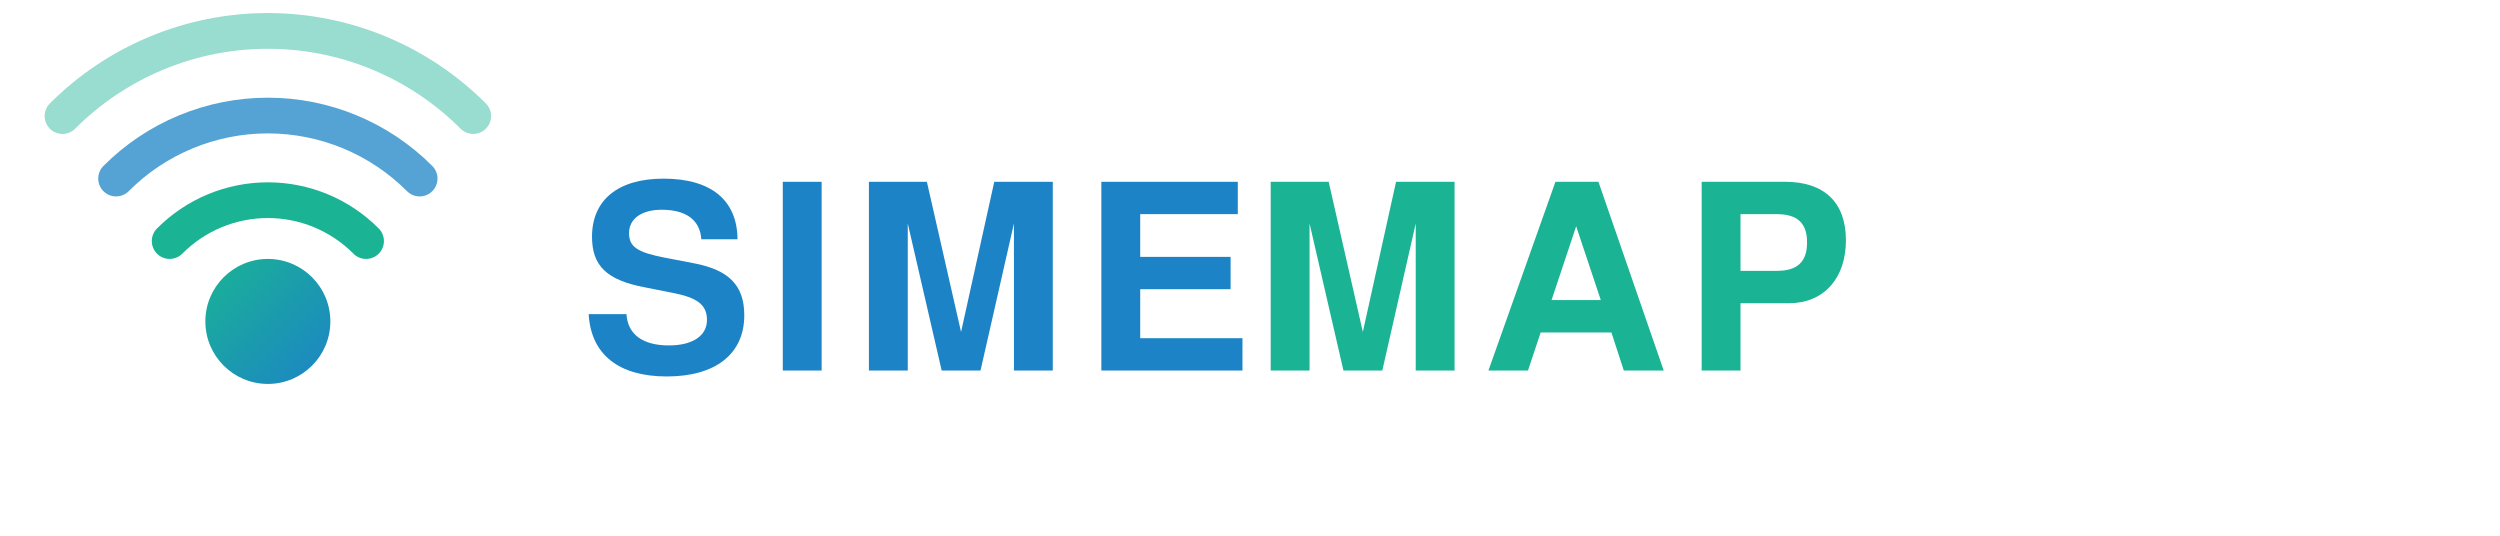
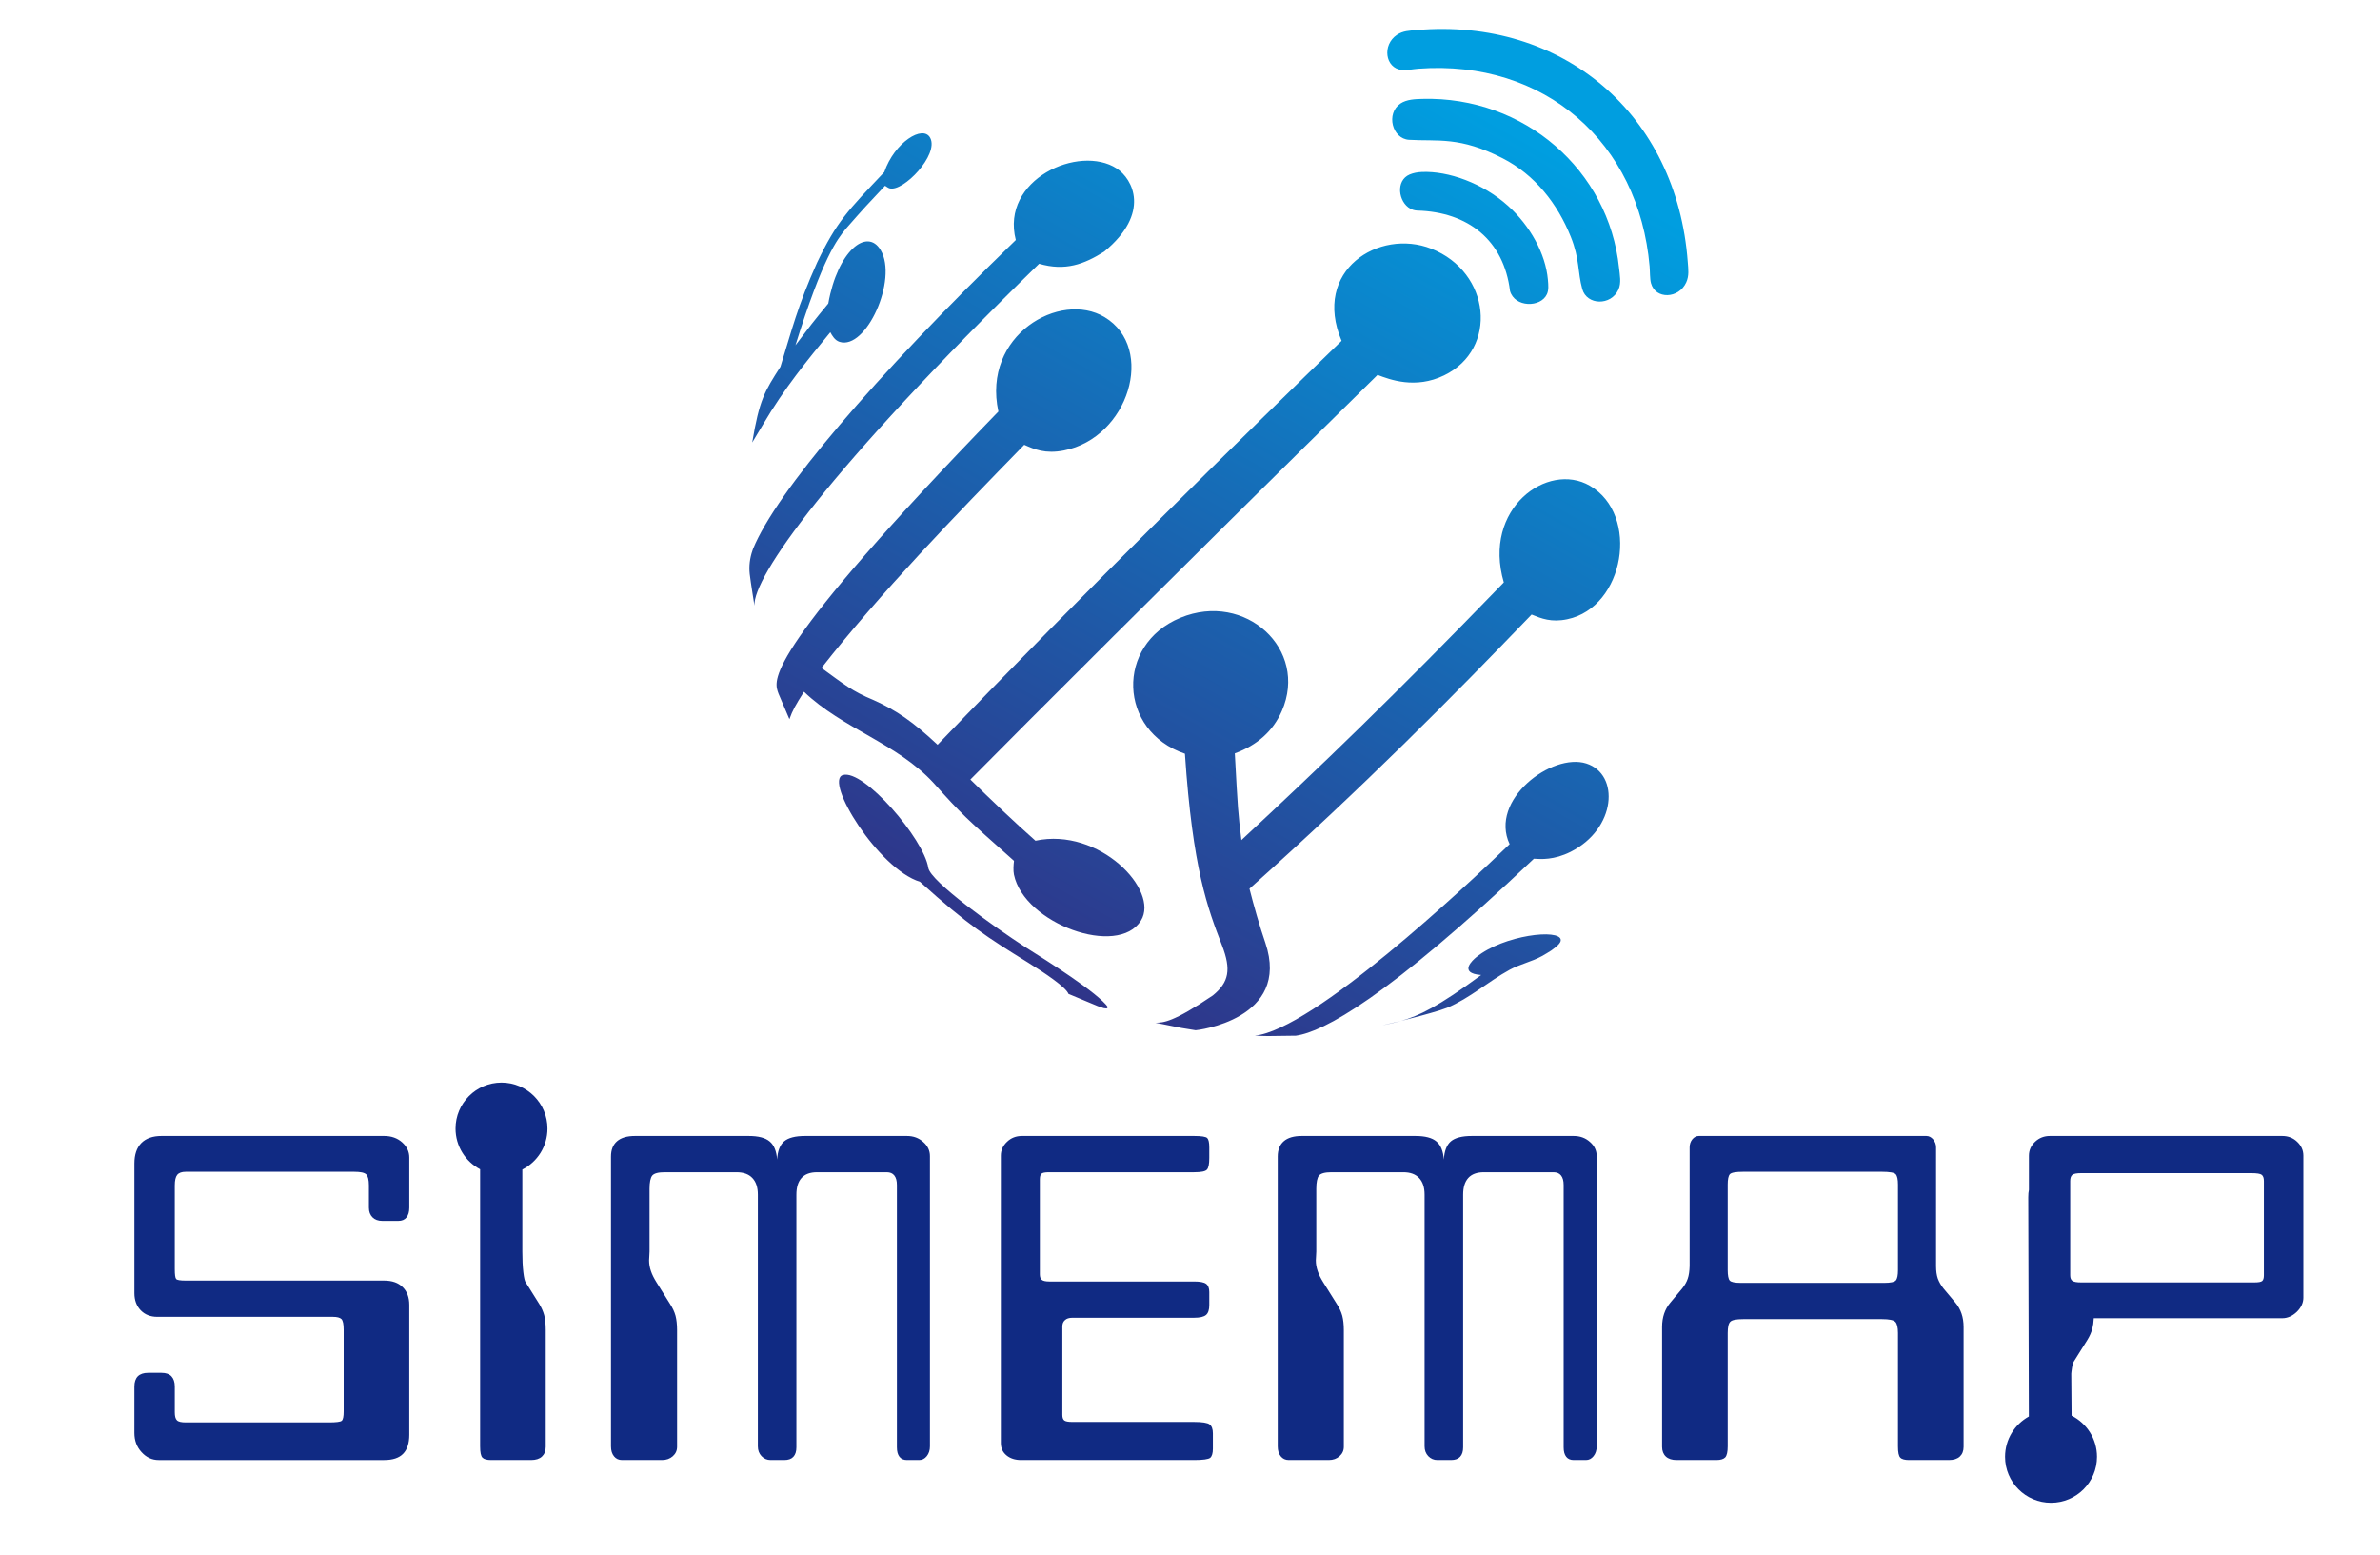
- <svg xmlns="http://www.w3.org/2000/svg" viewBox="0 0 560 120" role="img" aria-label="SIMEMAP">
+ <svg xmlns="http://www.w3.org/2000/svg" xmlns:xlink="http://www.w3.org/1999/xlink" viewBox="170 140 490 320">
  <defs>
-     <linearGradient id="simemapGrad" x1="0" y1="0" x2="1" y2="1">
-       <stop offset="0" stop-color="#1ab394" />
-       <stop offset="1" stop-color="#1c84c6" />
+     <linearGradient id="g1a">
+       <stop offset="0%" stop-color="#009ee0" stop-opacity="1" />
+       <stop offset="100%" stop-color="#303287" stop-opacity="1" />
    </linearGradient>
+     <linearGradient xlink:href="#g1a" id="g2a" x1="0" y1="0" x2="0" y2="1" gradientTransform="rotate(28,0.5,0.5)" gradientUnits="objectBoundingBox" />
  </defs>
-   <g transform="translate(10,10)">
-     <circle cx="50" cy="62" r="14" fill="url(#simemapGrad)" />
-     <path d="M28 44 a31 31 0 0 1 44 0" fill="none" stroke="#1ab394" stroke-width="8" stroke-linecap="round" />
-     <path d="M16 30 a48 48 0 0 1 68 0" fill="none" stroke="#1c84c6" stroke-width="8" stroke-linecap="round" opacity="0.75" />
-     <path d="M4 16 a65 65 0 0 1 92 0" fill="none" stroke="#1ab394" stroke-width="8" stroke-linecap="round" opacity="0.45" />
-     <path d="M50 76 L50 96" stroke="url(#simemapGrad)" stroke-width="8" stroke-linecap="round" />
-   </g>
-   <text x="130" y="83" font-family="Helvetica, Arial, sans-serif" font-size="58" font-weight="700" letter-spacing="3" fill="#1c84c6">SIME<tspan fill="#1ab394">MAP</tspan>
-   </text>
+   <path d="m 197.669,425.392 c 0,-0.929 0.236,-1.622 0.709,-2.11 0.488,-0.472 1.181,-0.709 2.11,-0.709 h 2.772 c 0.898,0 1.575,0.236 2.031,0.709 0.457,0.488 0.693,1.181 0.693,2.11 v 5.307 c 0,0.803 0.142,1.354 0.441,1.638 0.284,0.299 0.898,0.441 1.827,0.441 h 29.464 c 1.496,0 2.394,-0.11 2.646,-0.347 0.268,-0.236 0.394,-0.866 0.394,-1.921 v -0.866 -15.968 c 0,-1.134 -0.157,-1.858 -0.457,-2.173 -0.315,-0.299 -0.898,-0.457 -1.764,-0.457 h -36.157 c -1.417,0 -2.551,-0.457 -3.417,-1.354 -0.866,-0.913 -1.292,-2.079 -1.292,-3.527 v -26.677 c 0,-1.843 0.473,-3.244 1.433,-4.221 0.961,-0.961 2.346,-1.449 4.157,-1.449 h 45.842 c 1.465,0 2.709,0.441 3.685,1.307 0.992,0.882 1.48,1.921 1.48,3.118 v 10.331 c 0,0.866 -0.189,1.528 -0.583,2.016 -0.378,0.473 -0.945,0.709 -1.685,0.709 h -3.276 c -0.866,0 -1.543,-0.252 -2.031,-0.74 -0.488,-0.488 -0.74,-1.15 -0.74,-1.984 v -4.567 c 0,-1.165 -0.189,-1.937 -0.551,-2.284 -0.378,-0.362 -1.197,-0.535 -2.473,-0.535 h -34.676 c -0.835,0 -1.417,0.205 -1.764,0.63 -0.331,0.41 -0.504,1.134 -0.504,2.189 v 17.212 c 0,1.15 0.095,1.827 0.283,2.032 0.173,0.22 0.835,0.331 1.984,0.331 h 40.85 c 1.622,0 2.898,0.441 3.795,1.339 0.914,0.882 1.37,2.11 1.37,3.685 v 26.708 c 0,1.748 -0.425,3.055 -1.276,3.921 -0.835,0.866 -2.142,1.291 -3.89,1.291 h -46.44 c -1.355,0 -2.535,-0.535 -3.512,-1.622 -0.992,-1.071 -1.48,-2.394 -1.48,-3.953 z M 596.503,431.39 c 3.102,1.554 5.232,4.761 5.232,8.467 0,5.227 -4.237,9.464 -9.464,9.464 -5.227,0 -9.464,-4.237 -9.464,-9.464 0,-3.571 1.978,-6.68 4.899,-8.291 l -0.124,-45.096 c -0.002,-0.648 0.046,-1.171 0.137,-1.568 v -7.02 c 0,-1.118 0.425,-2.063 1.26,-2.866 0.851,-0.803 1.874,-1.197 3.055,-1.197 h 47.842 c 1.212,0 2.236,0.394 3.071,1.197 0.851,0.803 1.276,1.748 1.276,2.866 v 29.212 c 0,1.071 -0.457,2.047 -1.355,2.929 -0.913,0.866 -1.905,1.307 -2.992,1.307 h -35.511 -3.292 c -0.041,0.846 -0.141,1.562 -0.293,2.147 -0.221,0.788 -0.551,1.543 -1.008,2.284 l -2.803,4.472 c -0.189,0.221 -0.347,0.913 -0.488,2.094 -0.016,0.135 -0.031,0.272 -0.045,0.412 z M 273.251,362.828 c 5.227,0 9.464,4.237 9.464,9.464 0,3.683 -2.104,6.874 -5.175,8.438 v 16.898 c 0,1.622 0.063,3.024 0.204,4.221 0.142,1.181 0.299,1.874 0.488,2.094 l 2.803,4.472 c 0.457,0.74 0.787,1.496 1.008,2.284 0.205,0.787 0.315,1.811 0.315,3.071 v 24.031 c 0,0.866 -0.268,1.528 -0.787,2.016 -0.52,0.473 -1.26,0.709 -2.236,0.709 h -8.22 c -0.866,0 -1.464,-0.157 -1.78,-0.488 -0.331,-0.315 -0.488,-1.102 -0.488,-2.331 v -57.035 c -3.009,-1.585 -5.061,-4.742 -5.061,-8.379 0,-5.227 4.237,-9.464 9.464,-9.464 z m 360.261,18.644 h -35.023 c -0.929,0 -1.527,0.11 -1.827,0.346 -0.299,0.236 -0.441,0.661 -0.441,1.276 v 19.386 c 0,0.551 0.142,0.945 0.441,1.15 0.299,0.221 0.898,0.331 1.827,0.331 h 35.622 c 0.866,0 1.401,-0.094 1.638,-0.299 0.236,-0.205 0.346,-0.598 0.346,-1.181 V 383.094 c 0,-0.614 -0.142,-1.039 -0.441,-1.276 -0.283,-0.236 -1.008,-0.346 -2.142,-0.346 z m -64.911,18.519 v 0.598 c 0,1.039 0.126,1.905 0.362,2.583 0.252,0.677 0.63,1.354 1.165,2.031 l 1.968,2.346 c 0.126,0.158 0.283,0.347 0.473,0.567 1.134,1.339 1.701,3.024 1.701,5.008 v 24.677 c 0,0.866 -0.268,1.528 -0.787,2.016 -0.52,0.473 -1.26,0.709 -2.205,0.709 h -8.22 c -0.882,0 -1.496,-0.157 -1.811,-0.488 -0.331,-0.315 -0.488,-1.102 -0.488,-2.331 v -23.323 c 0,-1.181 -0.189,-1.937 -0.551,-2.315 -0.378,-0.362 -1.276,-0.551 -2.724,-0.551 h -28.598 c -1.417,0 -2.299,0.173 -2.646,0.535 -0.362,0.347 -0.535,1.118 -0.535,2.331 v 23.323 c 0,1.15 -0.173,1.89 -0.504,2.268 -0.346,0.362 -0.945,0.551 -1.795,0.551 h -8.22 c -0.945,0 -1.685,-0.236 -2.205,-0.709 -0.52,-0.488 -0.787,-1.149 -0.787,-2.016 V 413.125 c 0,-1.984 0.567,-3.669 1.701,-5.008 0.189,-0.221 0.347,-0.409 0.473,-0.567 l 1.968,-2.346 c 0.535,-0.677 0.913,-1.339 1.134,-2 0.236,-0.661 0.362,-1.543 0.394,-2.614 v -0.598 -23.826 c 0,-0.645 0.189,-1.197 0.551,-1.653 0.378,-0.457 0.819,-0.693 1.339,-0.693 h 46.866 c 0.52,0 0.976,0.236 1.386,0.708 0.394,0.488 0.598,1.024 0.598,1.638 z m -11.118,-18.803 h -28.598 c -1.528,0 -2.457,0.173 -2.74,0.504 -0.299,0.346 -0.441,1.055 -0.441,2.126 v 17.606 c 0,1.102 0.142,1.827 0.41,2.142 0.283,0.331 1.055,0.488 2.315,0.488 h 0.457 29.055 c 1.291,0 2.094,-0.173 2.378,-0.504 0.299,-0.347 0.441,-1.055 0.441,-2.126 v -17.606 c 0,-1.071 -0.157,-1.78 -0.457,-2.126 -0.315,-0.331 -1.26,-0.504 -2.819,-0.504 z m -90.218,-2.488 c 0.094,-1.78 0.582,-3.039 1.449,-3.779 0.882,-0.74 2.315,-1.102 4.315,-1.102 h 20.96 c 1.323,0 2.441,0.409 3.354,1.228 0.929,0.803 1.386,1.78 1.386,2.913 v 59.747 c 0,0.803 -0.22,1.48 -0.646,2.016 -0.425,0.535 -0.945,0.803 -1.559,0.803 h -2.535 c -0.661,0 -1.181,-0.221 -1.527,-0.661 -0.362,-0.457 -0.536,-1.102 -0.536,-1.968 v -53.984 c 0,-0.866 -0.173,-1.512 -0.535,-1.968 -0.347,-0.441 -0.866,-0.661 -1.543,-0.661 H 475.486 c -1.417,0 -2.488,0.394 -3.197,1.181 -0.708,0.787 -1.055,1.921 -1.055,3.433 v 51.999 c 0,0.866 -0.205,1.512 -0.63,1.968 -0.409,0.441 -1.023,0.661 -1.858,0.661 h -2.819 c -0.74,0 -1.355,-0.268 -1.874,-0.803 -0.504,-0.535 -0.756,-1.212 -0.756,-2.016 v -51.81 c 0,-1.512 -0.378,-2.646 -1.134,-3.433 -0.74,-0.787 -1.827,-1.181 -3.244,-1.181 h -14.787 c -1.354,0 -2.204,0.236 -2.582,0.693 -0.362,0.457 -0.551,1.37 -0.551,2.724 v 12.913 c 0,0.252 -0.016,0.567 -0.047,0.945 -0.032,0.394 -0.047,0.677 -0.047,0.851 0,0.74 0.126,1.48 0.378,2.205 0.236,0.724 0.63,1.496 1.15,2.331 l 2.803,4.472 c 0.52,0.803 0.898,1.606 1.118,2.425 0.205,0.803 0.315,1.78 0.315,2.929 v 24.031 c 0,0.772 -0.299,1.417 -0.882,1.937 -0.583,0.52 -1.323,0.787 -2.205,0.787 h -8.252 c -0.677,0 -1.228,-0.252 -1.638,-0.756 -0.425,-0.52 -0.63,-1.197 -0.63,-2.063 v -59.652 c 0,-1.386 0.41,-2.425 1.244,-3.15 0.835,-0.724 2.063,-1.086 3.701,-1.086 h 23.401 c 2,0 3.449,0.378 4.33,1.134 0.898,0.74 1.402,2 1.528,3.748 z m -87.052,61.826 c -1.228,0 -2.236,-0.331 -3.008,-0.976 -0.771,-0.646 -1.149,-1.48 -1.149,-2.535 v -59.149 c 0,-1.102 0.425,-2.047 1.276,-2.85 0.835,-0.803 1.858,-1.197 3.071,-1.197 h 35.433 c 1.527,0 2.441,0.142 2.724,0.441 0.268,0.283 0.41,0.929 0.41,1.905 v 2.173 c 0,1.26 -0.157,2.063 -0.488,2.41 -0.315,0.362 -1.197,0.535 -2.645,0.535 h -29.874 c -0.85,0 -1.37,0.11 -1.575,0.331 -0.205,0.204 -0.299,0.614 -0.299,1.197 v 19.48 c 0,0.551 0.142,0.945 0.409,1.149 0.283,0.22 0.803,0.331 1.559,0.331 h 29.779 c 1.228,0 2.063,0.158 2.488,0.488 0.425,0.315 0.646,0.882 0.646,1.685 v 2.661 c 0,0.992 -0.221,1.669 -0.661,2.047 -0.457,0.394 -1.276,0.583 -2.472,0.583 h -25.039 c -0.677,0 -1.197,0.157 -1.543,0.488 -0.362,0.315 -0.535,0.756 -0.535,1.307 v 18.22 c 0,0.551 0.142,0.929 0.41,1.134 0.283,0.205 0.835,0.299 1.669,0.299 h 25.039 c 1.685,0 2.756,0.173 3.197,0.504 0.457,0.346 0.677,0.961 0.677,1.843 v 3.149 c 0,0.945 -0.189,1.575 -0.551,1.89 -0.378,0.299 -1.48,0.457 -3.323,0.457 z m -50.218,-61.826 c 0.094,-1.78 0.582,-3.039 1.449,-3.779 0.882,-0.74 2.315,-1.102 4.315,-1.102 h 20.96 c 1.323,0 2.441,0.409 3.354,1.228 0.929,0.803 1.386,1.78 1.386,2.913 v 59.747 c 0,0.803 -0.221,1.48 -0.646,2.016 -0.425,0.535 -0.945,0.803 -1.559,0.803 h -2.535 c -0.661,0 -1.181,-0.221 -1.527,-0.661 -0.362,-0.457 -0.536,-1.102 -0.536,-1.968 v -53.984 c 0,-0.866 -0.173,-1.512 -0.535,-1.968 -0.346,-0.441 -0.866,-0.661 -1.543,-0.661 h -14.362 c -1.417,0 -2.488,0.394 -3.197,1.181 -0.709,0.787 -1.055,1.921 -1.055,3.433 v 51.999 c 0,0.866 -0.205,1.512 -0.63,1.968 -0.409,0.441 -1.023,0.661 -1.858,0.661 h -2.818 c -0.74,0 -1.355,-0.268 -1.874,-0.803 -0.504,-0.535 -0.756,-1.212 -0.756,-2.016 v -51.81 c 0,-1.512 -0.378,-2.646 -1.134,-3.433 -0.74,-0.787 -1.827,-1.181 -3.244,-1.181 h -14.787 c -1.354,0 -2.204,0.236 -2.582,0.693 -0.362,0.457 -0.551,1.37 -0.551,2.724 v 12.913 c 0,0.252 -0.016,0.567 -0.047,0.945 -0.032,0.394 -0.047,0.677 -0.047,0.851 0,0.74 0.126,1.48 0.378,2.205 0.236,0.724 0.63,1.496 1.15,2.331 l 2.803,4.472 c 0.52,0.803 0.898,1.606 1.118,2.425 0.205,0.803 0.315,1.78 0.315,2.929 v 24.031 c 0,0.772 -0.299,1.417 -0.882,1.937 -0.583,0.52 -1.323,0.787 -2.205,0.787 h -8.252 c -0.677,0 -1.228,-0.252 -1.638,-0.756 -0.425,-0.52 -0.63,-1.197 -0.63,-2.063 v -59.652 c 0,-1.386 0.41,-2.425 1.244,-3.15 0.835,-0.724 2.063,-1.086 3.701,-1.086 h 23.401 c 2,0 3.449,0.378 4.331,1.134 0.898,0.74 1.402,2 1.528,3.748 z" style="fill:#102a83;fill-rule:evenodd" />
+   <path d="m 353.146,178.766 c -0.312,-0.086 -0.653,-0.371 -0.934,-0.531 -3.544,3.756 -4.384,4.648 -8.089,8.882 -1.758,2.173 -4.7,5.811 -10.353,23.948 3.057,-4.047 3.608,-4.776 6.76,-8.598 1.917,-10.812 7.969,-15.699 10.782,-10.987 3.586,6.003 -2.981,20.646 -8.465,18.879 -0.988,-0.32 -1.515,-1.276 -1.9,-1.973 -4.654,5.659 -9.466,11.512 -13.854,18.985 l -2.225,3.708 c 1.47,-8.809 2.543,-10.5 5.813,-15.596 2.309,-7.421 3.515,-12.476 7.542,-21.432 4.032,-8.436 6.287,-10.641 13.834,-18.634 2.083,-6.114 7.989,-9.842 9.465,-7.028 1.81,3.455 -5.533,11.158 -8.375,10.376 z m 44.191,13.018 c -4.17,2.627 -8.046,4.058 -13.397,2.503 -43.77,42.69 -58.929,64.594 -58.611,70.377 0,0 -0.791,-4.882 -0.977,-6.519 0,-0.007 -8e-4,-0.016 -0.002,-0.025 -0.176,-1.604 0.031,-3.23 0.556,-4.759 l 0.146,-0.427 c 4.818,-11.671 24.62,-34.983 54.084,-63.531 -3.195,-12.484 13.048,-19.747 20.77,-14.728 3.321,2.158 7.062,9.179 -2.57,17.109 z M 421.598,334.616 c -2.971,-7.719 -6.043,-15.702 -7.642,-39.477 -13.743,-4.673 -14.336,-22.456 -0.933,-27.981 13.371,-5.513 26.443,6.514 20.875,19.209 -1.795,4.092 -5.05,7.021 -9.673,8.7 0.638,11.712 0.663,12.17 1.357,17.854 16.376,-15.218 31.126,-29.398 54.028,-53.037 -4.462,-15.221 9.03,-24.934 17.698,-19.912 10.374,6.011 7.172,25.019 -4.631,27.486 -3.291,0.688 -5.352,-0.151 -7.348,-0.964 -16.212,16.837 -34.468,35.325 -58.084,56.428 0.851,3.379 2.13,7.851 3.268,11.145 5.334,15.764 -14.144,18.012 -14.356,17.989 l -2.906,-0.472 -5.344,-1.075 c 1.59,-0.019 3.568,-0.041 11.802,-5.625 3.321,-2.719 3.799,-5.311 1.889,-10.27 z m -78.063,-35.086 c 4.266,-1.283 16.673,13.137 17.583,19.09 0.431,2.822 13.884,12.381 19.955,16.309 4.494,2.828 15.016,9.451 17.044,12.381 -0.078,0.081 -0.185,0.186 -0.263,0.265 -0.189,-0.022 -0.44,-0.049 -0.631,-0.071 l -1.221,-0.419 v 0 l -6.02,-2.514 c -0.503,-1.37 -4.848,-4.287 -8.404,-6.495 -8.15,-5.056 -12.239,-7.594 -22.175,-16.582 -8.586,-2.638 -19.778,-20.789 -15.869,-21.965 z m 153.063,-2.38 c 6.937,2.225 6.162,13.47 -3.246,18.187 -3.391,1.7 -6.096,1.515 -7.549,1.415 -30.281,28.696 -43.366,35.646 -49.011,36.424 l -5.789,0.075 v 0 l -2.68,-0.067 c 12.072,-1.302 43.224,-30.508 52.483,-39.428 -4.272,-9.112 8.703,-18.879 15.792,-16.607 z m -22.646,39.856 c 5.638,-4.563 17.208,-5.892 17.382,-3.55 0.053,0.712 -1.05,1.519 -1.936,2.168 -0.567,0.363 -1.33,0.835 -1.92,1.158 -2.118,1.167 -4.525,1.664 -6.648,2.818 -4.419,2.407 -8.197,5.848 -12.882,7.822 -0.457,0.168 -1.067,0.392 -1.532,0.534 v 0 c -2.329,0.715 -5.206,1.488 -7.923,2.161 3.658,-1.034 7.613,-2.921 16.451,-9.431 -4.818,-0.367 -1.67,-3.131 -0.991,-3.681 z m -141.428,-48.984 -2.229,-5.216 -0.192,-0.535 c -0.72,-2.463 -2.405,-8.235 45.447,-57.567 -3.404,-15.708 12.706,-24.949 21.878,-19.421 10.584,6.377 4.926,24.839 -8.406,27.437 -3.823,0.744 -6.021,-0.228 -8.148,-1.168 -14.118,14.469 -29.712,30.582 -41.744,45.935 4.634,3.357 6.303,4.782 10.693,6.594 4.803,2.153 8.136,4.478 13.21,9.212 30.046,-31.317 65.009,-65.533 83.174,-83.141 -6.121,-14.477 7.699,-23.199 18.471,-18.962 12.238,4.814 13.841,20.652 2.637,26.075 -5.922,2.865 -11.174,0.862 -13.699,-0.1 -45.014,44.288 -71.847,71.192 -83.835,83.287 3.927,3.875 9.257,8.951 13.402,12.595 13.154,-2.823 25.581,10.214 21.724,16.431 -4.738,7.639 -24.049,0.657 -26.153,-9.457 -0.172,-0.832 -0.092,-1.991 0.01,-2.834 -9.928,-8.818 -10.739,-9.537 -16.558,-16.032 -7.521,-8.169 -18.743,-11.175 -26.675,-18.772 -1.771,2.772 -2.35,3.829 -3.004,5.64 z m 125.968,62.096 c -1.347,0.333 -2.656,0.645 -3.836,0.909 l 0.644,-0.136 c 1.11,-0.245 2.139,-0.476 3.192,-0.773 z m -0.893,-202.944 c -3.063,2.061 -2.45,6.833 0.996,7.225 0.941,0.107 2.424,-0.19 3.436,-0.265 25.982,-1.928 45.395,15.196 47.595,40.713 0.088,1.018 0.032,2.539 0.288,3.457 0.935,3.361 5.713,3.209 7.246,-0.163 0.635,-1.397 0.433,-2.707 0.323,-4.193 -2.241,-30.405 -25.726,-50.378 -55.822,-47.764 -1.475,0.129 -2.792,0.136 -4.061,0.99 z m 0.736,14.129 c -3.062,2.061 -1.7,7.267 1.762,7.472 5.982,0.353 10.428,-0.729 19.284,3.809 6.623,3.394 11.271,9.316 14.019,16.16 1.85,4.606 1.379,7.214 2.361,10.747 0.934,3.361 5.914,3.488 7.447,0.117 0.635,-1.397 0.276,-2.991 0.122,-4.473 -2.082,-20.047 -19.431,-35.322 -40.478,-34.783 -1.48,0.038 -3.246,0.096 -4.516,0.95 z m 3.421,22.043 c 10.55,0.268 17.856,6.158 19.128,16.534 0.954,3.433 6.321,3.469 7.599,0.679 0.388,-0.846 0.307,-1.815 0.2,-3.004 -0.475,-5.321 -3.641,-11.07 -8.19,-15.17 -5.205,-4.691 -12.28,-7.21 -17.747,-6.988 -0.935,0.038 -1.798,0.213 -2.511,0.515 -2.973,1.256 -2.326,5.691 0.108,7.029 0.418,0.23 0.891,0.374 1.412,0.405 z" style="fill:url(#g2a)" />
</svg>
